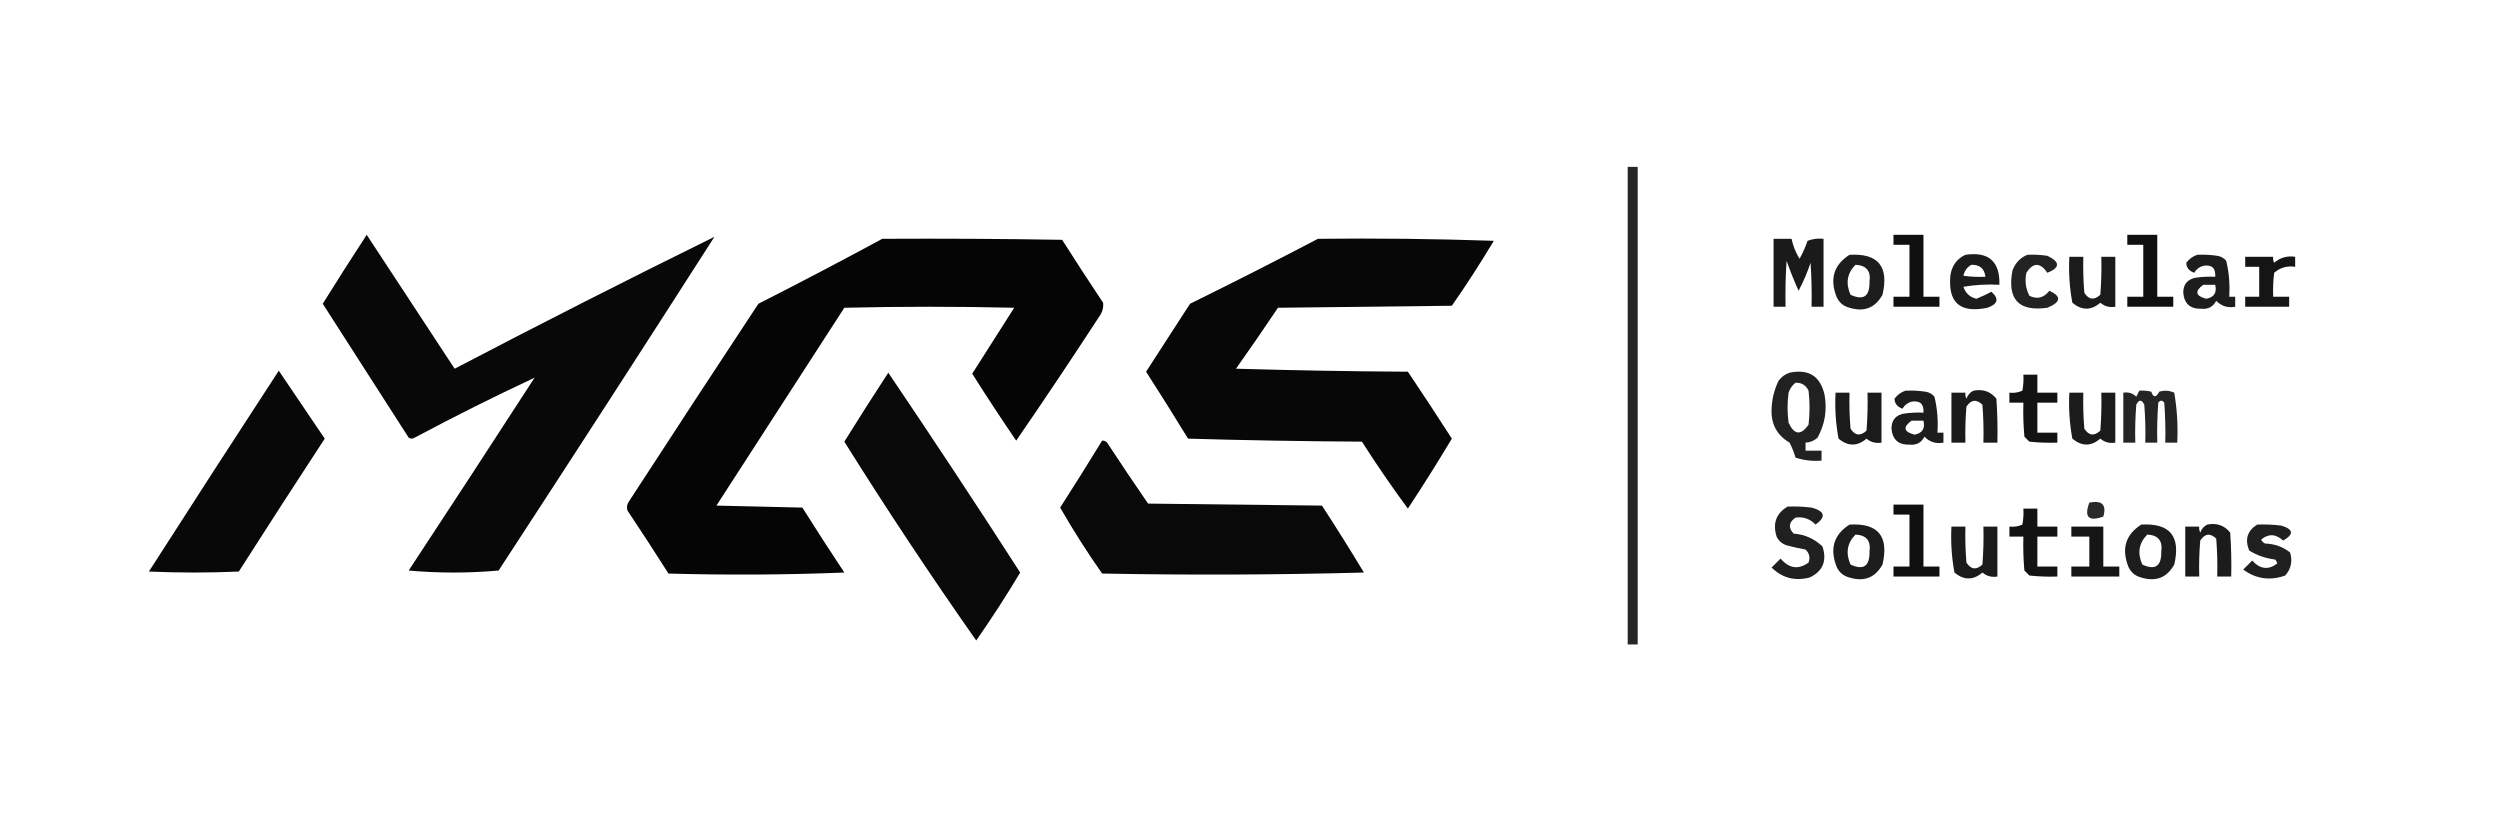
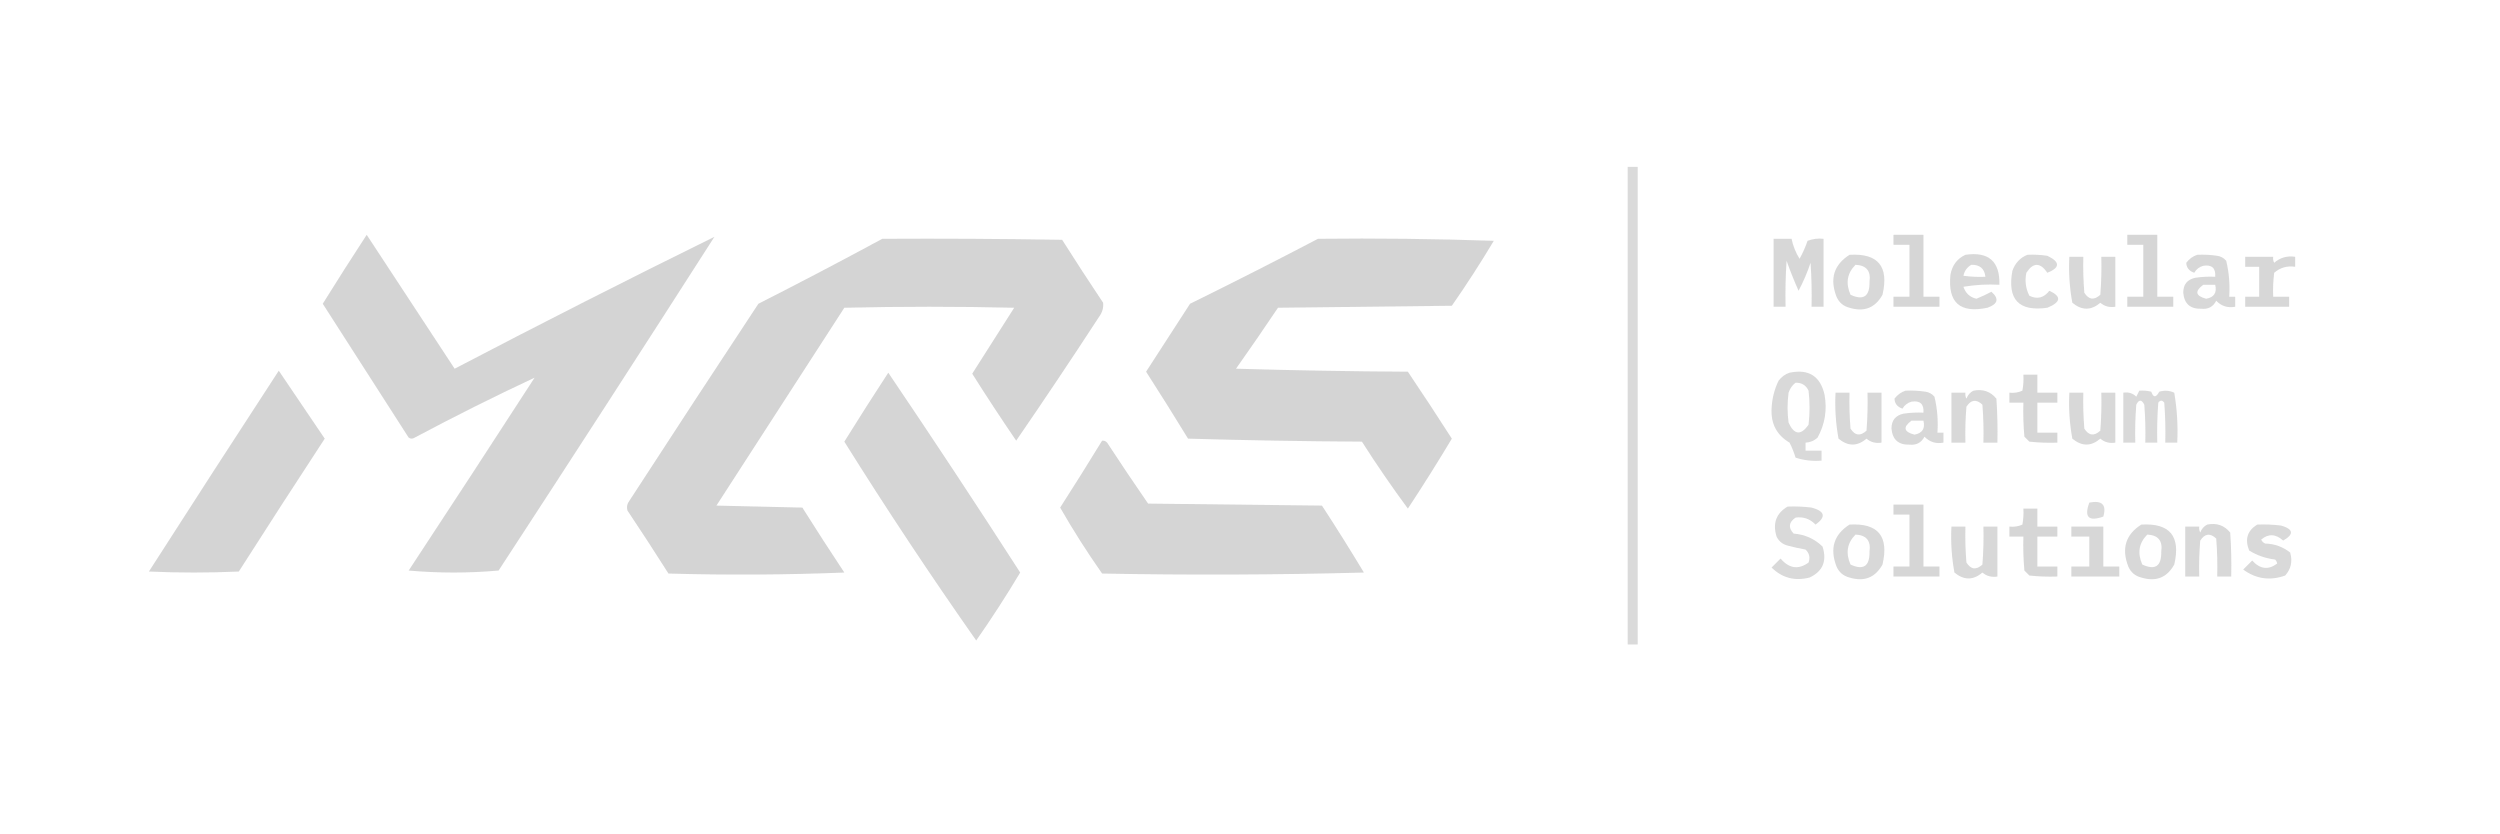
<svg xmlns="http://www.w3.org/2000/svg" version="1.1" width="1251px" height="417px" style="shape-rendering:geometricPrecision; text-rendering:geometricPrecision; image-rendering:optimizeQuality; fill-rule:evenodd; clip-rule:evenodd">
  <g>
-     <path style="opacity:0.848" fill="#000000" d="M 814.5,83.5 C 816.167,83.5 817.833,83.5 819.5,83.5C 819.5,163.167 819.5,242.833 819.5,322.5C 817.833,322.5 816.167,322.5 814.5,322.5C 814.5,242.833 814.5,163.167 814.5,83.5 Z" />
+     <path style="opacity:0.848" fill="#D3D3D3" d="M 814.5,83.5 C 816.167,83.5 817.833,83.5 819.5,83.5C 819.5,163.167 819.5,242.833 819.5,322.5C 817.833,322.5 816.167,322.5 814.5,322.5C 814.5,242.833 814.5,163.167 814.5,83.5 Z" />
  </g>
  <g>
-     <path style="opacity:0.967" fill="#000000" d="M 183.5,117.5 C 198.107,139.793 212.774,162.126 227.5,184.5C 270.91,161.798 314.244,139.798 357.5,118.5C 321.749,174.337 285.749,230.004 249.5,285.5C 234.5,286.833 219.5,286.833 204.5,285.5C 225.624,253.419 246.624,221.252 267.5,189C 247.367,198.4 227.367,208.4 207.5,219C 206.5,219.667 205.5,219.667 204.5,219C 190.151,196.656 175.818,174.323 161.5,152C 168.713,140.404 176.046,128.904 183.5,117.5 Z" />
+     <path style="opacity:0.967" fill="#D3D3D3" d="M 183.5,117.5 C 198.107,139.793 212.774,162.126 227.5,184.5C 270.91,161.798 314.244,139.798 357.5,118.5C 321.749,174.337 285.749,230.004 249.5,285.5C 234.5,286.833 219.5,286.833 204.5,285.5C 225.624,253.419 246.624,221.252 267.5,189C 247.367,198.4 227.367,208.4 207.5,219C 206.5,219.667 205.5,219.667 204.5,219C 190.151,196.656 175.818,174.323 161.5,152C 168.713,140.404 176.046,128.904 183.5,117.5 Z" />
  </g>
  <g>
-     <path style="opacity:0.935" fill="#000000" d="M 947.5,117.5 C 952.5,117.5 957.5,117.5 962.5,117.5C 962.5,127.833 962.5,138.167 962.5,148.5C 965.167,148.5 967.833,148.5 970.5,148.5C 970.5,150.167 970.5,151.833 970.5,153.5C 962.833,153.5 955.167,153.5 947.5,153.5C 947.5,151.833 947.5,150.167 947.5,148.5C 950.167,148.5 952.833,148.5 955.5,148.5C 955.5,139.833 955.5,131.167 955.5,122.5C 952.833,122.5 950.167,122.5 947.5,122.5C 947.5,120.833 947.5,119.167 947.5,117.5 Z" />
+     <path style="opacity:0.935" fill="#D3D3D3" d="M 947.5,117.5 C 952.5,117.5 957.5,117.5 962.5,117.5C 962.5,127.833 962.5,138.167 962.5,148.5C 965.167,148.5 967.833,148.5 970.5,148.5C 970.5,150.167 970.5,151.833 970.5,153.5C 962.833,153.5 955.167,153.5 947.5,153.5C 947.5,151.833 947.5,150.167 947.5,148.5C 950.167,148.5 952.833,148.5 955.5,148.5C 955.5,139.833 955.5,131.167 955.5,122.5C 952.833,122.5 950.167,122.5 947.5,122.5C 947.5,120.833 947.5,119.167 947.5,117.5 Z" />
  </g>
  <g>
-     <path style="opacity:0.935" fill="#000000" d="M 1064.5,117.5 C 1069.5,117.5 1074.5,117.5 1079.5,117.5C 1079.5,127.833 1079.5,138.167 1079.5,148.5C 1082.17,148.5 1084.83,148.5 1087.5,148.5C 1087.5,150.167 1087.5,151.833 1087.5,153.5C 1079.83,153.5 1072.17,153.5 1064.5,153.5C 1064.5,151.833 1064.5,150.167 1064.5,148.5C 1067.17,148.5 1069.83,148.5 1072.5,148.5C 1072.5,139.833 1072.5,131.167 1072.5,122.5C 1069.83,122.5 1067.17,122.5 1064.5,122.5C 1064.5,120.833 1064.5,119.167 1064.5,117.5 Z" />
+     <path style="opacity:0.935" fill="#D3D3D3" d="M 1064.5,117.5 C 1069.5,117.5 1074.5,117.5 1079.5,117.5C 1079.5,127.833 1079.5,138.167 1079.5,148.5C 1082.17,148.5 1084.83,148.5 1087.5,148.5C 1087.5,150.167 1087.5,151.833 1087.5,153.5C 1079.83,153.5 1072.17,153.5 1064.5,153.5C 1064.5,151.833 1064.5,150.167 1064.5,148.5C 1067.17,148.5 1069.83,148.5 1072.5,148.5C 1072.5,139.833 1072.5,131.167 1072.5,122.5C 1069.83,122.5 1067.17,122.5 1064.5,122.5C 1064.5,120.833 1064.5,119.167 1064.5,117.5 Z" />
  </g>
  <g>
-     <path style="opacity:0.978" fill="#000000" d="M 441.5,119.5 C 471.502,119.333 501.502,119.5 531.5,120C 538.209,130.585 545.042,141.085 552,151.5C 552.257,154.017 551.59,156.35 550,158.5C 536.402,179.376 522.568,200.042 508.5,220.5C 500.955,209.458 493.622,198.292 486.5,187C 493.485,176.01 500.485,165.01 507.5,154C 479.167,153.333 450.833,153.333 422.5,154C 401.167,187 379.833,220 358.5,253C 372.833,253.333 387.167,253.667 401.5,254C 408.375,264.918 415.375,275.752 422.5,286.5C 393.172,287.667 363.839,287.833 334.5,287C 327.791,276.415 320.958,265.915 314,255.5C 313.48,253.711 313.813,252.044 315,250.5C 336.376,217.581 357.876,184.748 379.5,152C 400.386,141.392 421.052,130.559 441.5,119.5 Z" />
+     <path style="opacity:0.978" fill="#D3D3D3" d="M 441.5,119.5 C 471.502,119.333 501.502,119.5 531.5,120C 538.209,130.585 545.042,141.085 552,151.5C 552.257,154.017 551.59,156.35 550,158.5C 536.402,179.376 522.568,200.042 508.5,220.5C 500.955,209.458 493.622,198.292 486.5,187C 493.485,176.01 500.485,165.01 507.5,154C 479.167,153.333 450.833,153.333 422.5,154C 401.167,187 379.833,220 358.5,253C 372.833,253.333 387.167,253.667 401.5,254C 408.375,264.918 415.375,275.752 422.5,286.5C 393.172,287.667 363.839,287.833 334.5,287C 327.791,276.415 320.958,265.915 314,255.5C 313.48,253.711 313.813,252.044 315,250.5C 336.376,217.581 357.876,184.748 379.5,152C 400.386,141.392 421.052,130.559 441.5,119.5 Z" />
  </g>
  <g>
-     <path style="opacity:0.972" fill="#000000" d="M 659.5,119.5 C 688.841,119.167 718.174,119.5 747.5,120.5C 740.874,131.589 733.874,142.422 726.5,153C 697.5,153.333 668.5,153.667 639.5,154C 632.623,164.254 625.623,174.42 618.5,184.5C 647.161,185.333 675.828,185.833 704.5,186C 711.958,197.081 719.291,208.248 726.5,219.5C 719.417,231.335 712.083,243.002 704.5,254.5C 696.476,243.631 688.809,232.465 681.5,221C 652.494,220.833 623.494,220.333 594.5,219.5C 587.625,208.249 580.625,197.082 573.5,186C 580.833,174.667 588.167,163.333 595.5,152C 617.05,141.392 638.383,130.559 659.5,119.5 Z" />
+     <path style="opacity:0.972" fill="#D3D3D3" d="M 659.5,119.5 C 688.841,119.167 718.174,119.5 747.5,120.5C 740.874,131.589 733.874,142.422 726.5,153C 697.5,153.333 668.5,153.667 639.5,154C 632.623,164.254 625.623,174.42 618.5,184.5C 647.161,185.333 675.828,185.833 704.5,186C 711.958,197.081 719.291,208.248 726.5,219.5C 719.417,231.335 712.083,243.002 704.5,254.5C 696.476,243.631 688.809,232.465 681.5,221C 652.494,220.833 623.494,220.333 594.5,219.5C 587.625,208.249 580.625,197.082 573.5,186C 580.833,174.667 588.167,163.333 595.5,152C 617.05,141.392 638.383,130.559 659.5,119.5 Z" />
  </g>
  <g>
-     <path style="opacity:0.897" fill="#000000" d="M 887.5,119.5 C 890.5,119.5 893.5,119.5 896.5,119.5C 897.246,123.07 898.579,126.404 900.5,129.5C 902.103,126.627 903.436,123.627 904.5,120.5C 907.086,119.52 909.753,119.187 912.5,119.5C 912.5,130.833 912.5,142.167 912.5,153.5C 910.5,153.5 908.5,153.5 906.5,153.5C 906.666,146.159 906.5,138.826 906,131.5C 904.381,136.365 902.381,141.032 900,145.5C 897.804,140.58 895.804,135.58 894,130.5C 893.5,138.159 893.334,145.826 893.5,153.5C 891.5,153.5 889.5,153.5 887.5,153.5C 887.5,142.167 887.5,130.833 887.5,119.5 Z" />
+     <path style="opacity:0.897" fill="#D3D3D3" d="M 887.5,119.5 C 890.5,119.5 893.5,119.5 896.5,119.5C 897.246,123.07 898.579,126.404 900.5,129.5C 902.103,126.627 903.436,123.627 904.5,120.5C 907.086,119.52 909.753,119.187 912.5,119.5C 912.5,130.833 912.5,142.167 912.5,153.5C 910.5,153.5 908.5,153.5 906.5,153.5C 906.666,146.159 906.5,138.826 906,131.5C 904.381,136.365 902.381,141.032 900,145.5C 897.804,140.58 895.804,135.58 894,130.5C 893.5,138.159 893.334,145.826 893.5,153.5C 891.5,153.5 889.5,153.5 887.5,153.5C 887.5,142.167 887.5,130.833 887.5,119.5 Z" />
  </g>
  <g>
-     <path style="opacity:0.886" fill="#000000" d="M 925.5,127.5 C 939.815,126.66 945.315,133.327 942,147.5C 938.345,154.07 932.845,156.237 925.5,154C 922.417,153.214 920.251,151.381 919,148.5C 915.504,139.497 917.671,132.497 925.5,127.5 Z M 928.5,132.5 C 933.934,132.768 936.267,135.601 935.5,141C 935.649,148.331 932.483,150.497 926,147.5C 923.463,141.727 924.296,136.727 928.5,132.5 Z" />
+     <path style="opacity:0.886" fill="#D3D3D3" d="M 925.5,127.5 C 939.815,126.66 945.315,133.327 942,147.5C 938.345,154.07 932.845,156.237 925.5,154C 922.417,153.214 920.251,151.381 919,148.5C 915.504,139.497 917.671,132.497 925.5,127.5 Z M 928.5,132.5 C 933.934,132.768 936.267,135.601 935.5,141C 935.649,148.331 932.483,150.497 926,147.5C 923.463,141.727 924.296,136.727 928.5,132.5 Z" />
  </g>
  <g>
-     <path style="opacity:0.889" fill="#000000" d="M 983.5,127.5 C 995.129,125.797 1000.8,130.797 1000.5,142.5C 994.463,142.171 988.463,142.504 982.5,143.5C 983.549,146.716 985.716,148.716 989,149.5C 991.735,148.377 994.235,147.21 996.5,146C 1000.47,149.47 999.802,152.137 994.5,154C 980.756,156.889 974.59,151.389 976,137.5C 976.846,132.76 979.346,129.426 983.5,127.5 Z M 986.5,132.5 C 990.72,132.427 993.054,134.427 993.5,138.5C 989.818,138.665 986.152,138.499 982.5,138C 983.036,135.492 984.369,133.659 986.5,132.5 Z" />
+     <path style="opacity:0.889" fill="#D3D3D3" d="M 983.5,127.5 C 995.129,125.797 1000.8,130.797 1000.5,142.5C 994.463,142.171 988.463,142.504 982.5,143.5C 983.549,146.716 985.716,148.716 989,149.5C 991.735,148.377 994.235,147.21 996.5,146C 1000.47,149.47 999.802,152.137 994.5,154C 980.756,156.889 974.59,151.389 976,137.5C 976.846,132.76 979.346,129.426 983.5,127.5 Z M 986.5,132.5 C 990.72,132.427 993.054,134.427 993.5,138.5C 989.818,138.665 986.152,138.499 982.5,138C 983.036,135.492 984.369,133.659 986.5,132.5 Z" />
  </g>
  <g>
-     <path style="opacity:0.86" fill="#000000" d="M 1014.5,127.5 C 1017.85,127.335 1021.18,127.502 1024.5,128C 1030.94,131.082 1030.94,133.916 1024.5,136.5C 1020.9,131.229 1017.4,131.229 1014,136.5C 1013.15,140.536 1013.65,144.369 1015.5,148C 1019.39,149.911 1022.72,149.077 1025.5,145.5C 1031.68,148.346 1031.34,151.18 1024.5,154C 1010.2,156.03 1004.37,149.863 1007,135.5C 1008.38,131.625 1010.88,128.958 1014.5,127.5 Z" />
+     <path style="opacity:0.86" fill="#D3D3D3" d="M 1014.5,127.5 C 1017.85,127.335 1021.18,127.502 1024.5,128C 1030.94,131.082 1030.94,133.916 1024.5,136.5C 1020.9,131.229 1017.4,131.229 1014,136.5C 1013.15,140.536 1013.65,144.369 1015.5,148C 1019.39,149.911 1022.72,149.077 1025.5,145.5C 1031.68,148.346 1031.34,151.18 1024.5,154C 1010.2,156.03 1004.37,149.863 1007,135.5C 1008.38,131.625 1010.88,128.958 1014.5,127.5 Z" />
  </g>
  <g>
-     <path style="opacity:0.883" fill="#000000" d="M 1099.5,127.5 C 1102.85,127.335 1106.18,127.502 1109.5,128C 1111.33,128.273 1112.83,129.107 1114,130.5C 1115.41,136.379 1115.91,142.379 1115.5,148.5C 1116.5,148.5 1117.5,148.5 1118.5,148.5C 1118.5,150.167 1118.5,151.833 1118.5,153.5C 1114.71,154.186 1111.55,153.186 1109,150.5C 1107.47,153.516 1104.97,154.849 1101.5,154.5C 1095.99,154.658 1092.99,151.991 1092.5,146.5C 1092.48,142.37 1094.48,139.87 1098.5,139C 1101.82,138.502 1105.15,138.335 1108.5,138.5C 1108.8,134.149 1106.8,132.316 1102.5,133C 1100.51,133.574 1099.01,134.741 1098,136.5C 1095.42,135.61 1094.09,133.943 1094,131.5C 1095.5,129.531 1097.33,128.198 1099.5,127.5 Z M 1102.5,142.5 C 1104.5,142.5 1106.5,142.5 1108.5,142.5C 1109.42,146.459 1107.92,148.792 1104,149.5C 1098.62,148.093 1098.12,145.759 1102.5,142.5 Z" />
+     <path style="opacity:0.883" fill="#D3D3D3" d="M 1099.5,127.5 C 1102.85,127.335 1106.18,127.502 1109.5,128C 1111.33,128.273 1112.83,129.107 1114,130.5C 1115.41,136.379 1115.91,142.379 1115.5,148.5C 1116.5,148.5 1117.5,148.5 1118.5,148.5C 1118.5,150.167 1118.5,151.833 1118.5,153.5C 1114.71,154.186 1111.55,153.186 1109,150.5C 1107.47,153.516 1104.97,154.849 1101.5,154.5C 1095.99,154.658 1092.99,151.991 1092.5,146.5C 1092.48,142.37 1094.48,139.87 1098.5,139C 1101.82,138.502 1105.15,138.335 1108.5,138.5C 1108.8,134.149 1106.8,132.316 1102.5,133C 1100.51,133.574 1099.01,134.741 1098,136.5C 1095.42,135.61 1094.09,133.943 1094,131.5C 1095.5,129.531 1097.33,128.198 1099.5,127.5 Z M 1102.5,142.5 C 1104.5,142.5 1106.5,142.5 1108.5,142.5C 1109.42,146.459 1107.92,148.792 1104,149.5C 1098.62,148.093 1098.12,145.759 1102.5,142.5 Z" />
  </g>
  <g>
-     <path style="opacity:0.894" fill="#000000" d="M 1035.5,128.5 C 1037.83,128.5 1040.17,128.5 1042.5,128.5C 1042.33,134.509 1042.5,140.509 1043,146.5C 1045.24,150.02 1047.9,150.353 1051,147.5C 1051.5,141.175 1051.67,134.842 1051.5,128.5C 1053.83,128.5 1056.17,128.5 1058.5,128.5C 1058.5,136.833 1058.5,145.167 1058.5,153.5C 1055.61,153.958 1053.11,153.291 1051,151.5C 1046.4,155.432 1041.74,155.432 1037,151.5C 1035.6,143.92 1035.1,136.253 1035.5,128.5 Z" />
+     <path style="opacity:0.894" fill="#D3D3D3" d="M 1035.5,128.5 C 1037.83,128.5 1040.17,128.5 1042.5,128.5C 1042.33,134.509 1042.5,140.509 1043,146.5C 1045.24,150.02 1047.9,150.353 1051,147.5C 1051.5,141.175 1051.67,134.842 1051.5,128.5C 1053.83,128.5 1056.17,128.5 1058.5,128.5C 1058.5,136.833 1058.5,145.167 1058.5,153.5C 1055.61,153.958 1053.11,153.291 1051,151.5C 1046.4,155.432 1041.74,155.432 1037,151.5C 1035.6,143.92 1035.1,136.253 1035.5,128.5 Z" />
  </g>
  <g>
-     <path style="opacity:0.915" fill="#000000" d="M 1123.5,128.5 C 1128.17,128.5 1132.83,128.5 1137.5,128.5C 1137.35,129.552 1137.52,130.552 1138,131.5C 1140.98,128.9 1144.48,127.9 1148.5,128.5C 1148.5,130.167 1148.5,131.833 1148.5,133.5C 1144.48,132.9 1140.98,133.9 1138,136.5C 1137.5,140.486 1137.33,144.486 1137.5,148.5C 1140.17,148.5 1142.83,148.5 1145.5,148.5C 1145.5,150.167 1145.5,151.833 1145.5,153.5C 1138.17,153.5 1130.83,153.5 1123.5,153.5C 1123.5,151.833 1123.5,150.167 1123.5,148.5C 1125.83,148.5 1128.17,148.5 1130.5,148.5C 1130.5,143.5 1130.5,138.5 1130.5,133.5C 1128.17,133.5 1125.83,133.5 1123.5,133.5C 1123.5,131.833 1123.5,130.167 1123.5,128.5 Z" />
+     <path style="opacity:0.915" fill="#D3D3D3" d="M 1123.5,128.5 C 1128.17,128.5 1132.83,128.5 1137.5,128.5C 1137.35,129.552 1137.52,130.552 1138,131.5C 1140.98,128.9 1144.48,127.9 1148.5,128.5C 1148.5,130.167 1148.5,131.833 1148.5,133.5C 1144.48,132.9 1140.98,133.9 1138,136.5C 1137.5,140.486 1137.33,144.486 1137.5,148.5C 1140.17,148.5 1142.83,148.5 1145.5,148.5C 1145.5,150.167 1145.5,151.833 1145.5,153.5C 1138.17,153.5 1130.83,153.5 1123.5,153.5C 1123.5,151.833 1123.5,150.167 1123.5,148.5C 1125.83,148.5 1128.17,148.5 1130.5,148.5C 1130.5,143.5 1130.5,138.5 1130.5,133.5C 1128.17,133.5 1125.83,133.5 1123.5,133.5C 1123.5,131.833 1123.5,130.167 1123.5,128.5 Z" />
  </g>
  <g>
-     <path style="opacity:0.966" fill="#000000" d="M 139.5,185.5 C 147.144,196.768 154.81,208.101 162.5,219.5C 148.042,241.582 133.709,263.748 119.5,286C 104.5,286.667 89.5,286.667 74.5,286C 96.053,252.387 117.719,218.887 139.5,185.5 Z" />
+     <path style="opacity:0.966" fill="#D3D3D3" d="M 139.5,185.5 C 147.144,196.768 154.81,208.101 162.5,219.5C 148.042,241.582 133.709,263.748 119.5,286C 104.5,286.667 89.5,286.667 74.5,286C 96.053,252.387 117.719,218.887 139.5,185.5 Z" />
  </g>
  <g>
-     <path style="opacity:0.964" fill="#000000" d="M 444.5,186.5 C 466.833,219.522 488.833,252.855 510.5,286.5C 503.561,298.103 496.227,309.436 488.5,320.5C 465.638,287.954 443.638,254.788 422.5,221C 429.713,209.404 437.046,197.904 444.5,186.5 Z" />
+     <path style="opacity:0.964" fill="#D3D3D3" d="M 444.5,186.5 C 466.833,219.522 488.833,252.855 510.5,286.5C 503.561,298.103 496.227,309.436 488.5,320.5C 465.638,287.954 443.638,254.788 422.5,221C 429.713,209.404 437.046,197.904 444.5,186.5 Z" />
  </g>
  <g>
-     <path style="opacity:0.868" fill="#000000" d="M 895.5,186.5 C 905.031,184.507 910.865,188.173 913,197.5C 914.366,205.133 913.199,212.3 909.5,219C 907.783,220.559 905.783,221.392 903.5,221.5C 903.5,222.833 903.5,224.167 903.5,225.5C 906.167,225.5 908.833,225.5 911.5,225.5C 911.5,227.167 911.5,228.833 911.5,230.5C 907.033,230.867 902.7,230.367 898.5,229C 897.729,226.423 896.729,223.923 895.5,221.5C 889.121,217.748 886.121,212.081 886.5,204.5C 886.709,199.568 887.876,194.901 890,190.5C 891.5,188.531 893.333,187.198 895.5,186.5 Z M 898.5,191.5 C 901.561,191.444 903.728,192.778 905,195.5C 905.667,201.167 905.667,206.833 905,212.5C 901.181,218.014 897.847,217.681 895,211.5C 894.333,206.5 894.333,201.5 895,196.5C 895.697,194.416 896.864,192.749 898.5,191.5 Z" />
+     <path style="opacity:0.868" fill="#D3D3D3" d="M 895.5,186.5 C 905.031,184.507 910.865,188.173 913,197.5C 914.366,205.133 913.199,212.3 909.5,219C 907.783,220.559 905.783,221.392 903.5,221.5C 903.5,222.833 903.5,224.167 903.5,225.5C 906.167,225.5 908.833,225.5 911.5,225.5C 911.5,227.167 911.5,228.833 911.5,230.5C 907.033,230.867 902.7,230.367 898.5,229C 897.729,226.423 896.729,223.923 895.5,221.5C 889.121,217.748 886.121,212.081 886.5,204.5C 886.709,199.568 887.876,194.901 890,190.5C 891.5,188.531 893.333,187.198 895.5,186.5 Z M 898.5,191.5 C 901.561,191.444 903.728,192.778 905,195.5C 905.667,201.167 905.667,206.833 905,212.5C 901.181,218.014 897.847,217.681 895,211.5C 894.333,206.5 894.333,201.5 895,196.5C 895.697,194.416 896.864,192.749 898.5,191.5 Z" />
  </g>
  <g>
-     <path style="opacity:0.924" fill="#000000" d="M 1012.5,187.5 C 1014.83,187.5 1017.17,187.5 1019.5,187.5C 1019.5,190.5 1019.5,193.5 1019.5,196.5C 1022.83,196.5 1026.17,196.5 1029.5,196.5C 1029.5,198.167 1029.5,199.833 1029.5,201.5C 1026.17,201.5 1022.83,201.5 1019.5,201.5C 1019.5,206.5 1019.5,211.5 1019.5,216.5C 1022.83,216.5 1026.17,216.5 1029.5,216.5C 1029.5,218.167 1029.5,219.833 1029.5,221.5C 1024.82,221.666 1020.15,221.499 1015.5,221C 1014.67,220.167 1013.83,219.333 1013,218.5C 1012.5,212.843 1012.33,207.176 1012.5,201.5C 1010.17,201.5 1007.83,201.5 1005.5,201.5C 1005.5,199.833 1005.5,198.167 1005.5,196.5C 1007.79,196.756 1009.96,196.423 1012,195.5C 1012.5,192.854 1012.66,190.187 1012.5,187.5 Z" />
+     <path style="opacity:0.924" fill="#D3D3D3" d="M 1012.5,187.5 C 1014.83,187.5 1017.17,187.5 1019.5,187.5C 1019.5,190.5 1019.5,193.5 1019.5,196.5C 1022.83,196.5 1026.17,196.5 1029.5,196.5C 1029.5,198.167 1029.5,199.833 1029.5,201.5C 1026.17,201.5 1022.83,201.5 1019.5,201.5C 1019.5,206.5 1019.5,211.5 1019.5,216.5C 1022.83,216.5 1026.17,216.5 1029.5,216.5C 1029.5,218.167 1029.5,219.833 1029.5,221.5C 1024.82,221.666 1020.15,221.499 1015.5,221C 1014.67,220.167 1013.83,219.333 1013,218.5C 1012.5,212.843 1012.33,207.176 1012.5,201.5C 1010.17,201.5 1007.83,201.5 1005.5,201.5C 1005.5,199.833 1005.5,198.167 1005.5,196.5C 1007.79,196.756 1009.96,196.423 1012,195.5C 1012.5,192.854 1012.66,190.187 1012.5,187.5 Z" />
  </g>
  <g>
-     <path style="opacity:0.883" fill="#000000" d="M 953.5,195.5 C 956.85,195.335 960.183,195.502 963.5,196C 965.329,196.273 966.829,197.107 968,198.5C 969.41,204.379 969.91,210.379 969.5,216.5C 970.5,216.5 971.5,216.5 972.5,216.5C 972.5,218.167 972.5,219.833 972.5,221.5C 968.713,222.186 965.546,221.186 963,218.5C 961.471,221.516 958.971,222.849 955.5,222.5C 949.991,222.658 946.991,219.991 946.5,214.5C 946.484,210.37 948.484,207.87 952.5,207C 955.817,206.502 959.15,206.335 962.5,206.5C 962.795,202.149 960.795,200.316 956.5,201C 954.508,201.574 953.008,202.741 952,204.5C 949.419,203.61 948.086,201.943 948,199.5C 949.5,197.531 951.333,196.198 953.5,195.5 Z M 956.5,210.5 C 958.5,210.5 960.5,210.5 962.5,210.5C 963.422,214.459 961.922,216.792 958,217.5C 952.619,216.093 952.119,213.759 956.5,210.5 Z" />
+     <path style="opacity:0.883" fill="#D3D3D3" d="M 953.5,195.5 C 956.85,195.335 960.183,195.502 963.5,196C 965.329,196.273 966.829,197.107 968,198.5C 969.41,204.379 969.91,210.379 969.5,216.5C 970.5,216.5 971.5,216.5 972.5,216.5C 972.5,218.167 972.5,219.833 972.5,221.5C 968.713,222.186 965.546,221.186 963,218.5C 961.471,221.516 958.971,222.849 955.5,222.5C 949.991,222.658 946.991,219.991 946.5,214.5C 946.484,210.37 948.484,207.87 952.5,207C 955.817,206.502 959.15,206.335 962.5,206.5C 962.795,202.149 960.795,200.316 956.5,201C 954.508,201.574 953.008,202.741 952,204.5C 949.419,203.61 948.086,201.943 948,199.5C 949.5,197.531 951.333,196.198 953.5,195.5 Z M 956.5,210.5 C 958.5,210.5 960.5,210.5 962.5,210.5C 963.422,214.459 961.922,216.792 958,217.5C 952.619,216.093 952.119,213.759 956.5,210.5 Z" />
  </g>
  <g>
-     <path style="opacity:0.893" fill="#000000" d="M 987.5,195.5 C 992.223,194.553 996.056,195.886 999,199.5C 999.5,206.826 999.666,214.159 999.5,221.5C 997.167,221.5 994.833,221.5 992.5,221.5C 992.666,215.158 992.5,208.825 992,202.5C 988.949,199.626 986.282,199.959 984,203.5C 983.501,209.491 983.334,215.491 983.5,221.5C 981.167,221.5 978.833,221.5 976.5,221.5C 976.5,213.167 976.5,204.833 976.5,196.5C 978.833,196.5 981.167,196.5 983.5,196.5C 983.351,197.552 983.517,198.552 984,199.5C 984.69,197.65 985.856,196.316 987.5,195.5 Z" />
+     <path style="opacity:0.893" fill="#D3D3D3" d="M 987.5,195.5 C 992.223,194.553 996.056,195.886 999,199.5C 999.5,206.826 999.666,214.159 999.5,221.5C 997.167,221.5 994.833,221.5 992.5,221.5C 992.666,215.158 992.5,208.825 992,202.5C 988.949,199.626 986.282,199.959 984,203.5C 983.501,209.491 983.334,215.491 983.5,221.5C 981.167,221.5 978.833,221.5 976.5,221.5C 976.5,213.167 976.5,204.833 976.5,196.5C 978.833,196.5 981.167,196.5 983.5,196.5C 983.351,197.552 983.517,198.552 984,199.5C 984.69,197.65 985.856,196.316 987.5,195.5 Z" />
  </g>
  <g>
-     <path style="opacity:0.855" fill="#000000" d="M 1070.5,195.5 C 1072.53,195.338 1074.53,195.505 1076.5,196C 1077.53,199.057 1078.86,199.057 1080.5,196C 1083.1,195.231 1085.6,195.398 1088,196.5C 1089.41,204.749 1089.91,213.083 1089.5,221.5C 1087.5,221.5 1085.5,221.5 1083.5,221.5C 1083.67,214.825 1083.5,208.158 1083,201.5C 1082,200.167 1081,200.167 1080,201.5C 1079.5,208.158 1079.33,214.825 1079.5,221.5C 1077.5,221.5 1075.5,221.5 1073.5,221.5C 1073.67,215.158 1073.5,208.825 1073,202.5C 1071.67,199.833 1070.33,199.833 1069,202.5C 1068.5,208.825 1068.33,215.158 1068.5,221.5C 1066.5,221.5 1064.5,221.5 1062.5,221.5C 1062.5,213.167 1062.5,204.833 1062.5,196.5C 1065.08,196.083 1067.25,196.75 1069,198.5C 1069.51,197.473 1070.01,196.473 1070.5,195.5 Z" />
+     <path style="opacity:0.855" fill="#D3D3D3" d="M 1070.5,195.5 C 1072.53,195.338 1074.53,195.505 1076.5,196C 1077.53,199.057 1078.86,199.057 1080.5,196C 1083.1,195.231 1085.6,195.398 1088,196.5C 1089.41,204.749 1089.91,213.083 1089.5,221.5C 1087.5,221.5 1085.5,221.5 1083.5,221.5C 1083.67,214.825 1083.5,208.158 1083,201.5C 1082,200.167 1081,200.167 1080,201.5C 1079.5,208.158 1079.33,214.825 1079.5,221.5C 1077.5,221.5 1075.5,221.5 1073.5,221.5C 1073.67,215.158 1073.5,208.825 1073,202.5C 1071.67,199.833 1070.33,199.833 1069,202.5C 1068.5,208.825 1068.33,215.158 1068.5,221.5C 1066.5,221.5 1064.5,221.5 1062.5,221.5C 1062.5,213.167 1062.5,204.833 1062.5,196.5C 1065.08,196.083 1067.25,196.75 1069,198.5C 1069.51,197.473 1070.01,196.473 1070.5,195.5 Z" />
  </g>
  <g>
-     <path style="opacity:0.894" fill="#000000" d="M 918.5,196.5 C 920.833,196.5 923.167,196.5 925.5,196.5C 925.334,202.509 925.501,208.509 926,214.5C 928.237,218.02 930.904,218.353 934,215.5C 934.5,209.175 934.666,202.842 934.5,196.5C 936.833,196.5 939.167,196.5 941.5,196.5C 941.5,204.833 941.5,213.167 941.5,221.5C 938.606,221.958 936.106,221.291 934,219.5C 929.404,223.432 924.737,223.432 920,219.5C 918.604,211.92 918.104,204.253 918.5,196.5 Z" />
+     <path style="opacity:0.894" fill="#D3D3D3" d="M 918.5,196.5 C 920.833,196.5 923.167,196.5 925.5,196.5C 925.334,202.509 925.501,208.509 926,214.5C 928.237,218.02 930.904,218.353 934,215.5C 934.5,209.175 934.666,202.842 934.5,196.5C 936.833,196.5 939.167,196.5 941.5,196.5C 941.5,204.833 941.5,213.167 941.5,221.5C 938.606,221.958 936.106,221.291 934,219.5C 929.404,223.432 924.737,223.432 920,219.5C 918.604,211.92 918.104,204.253 918.5,196.5 Z" />
  </g>
  <g>
-     <path style="opacity:0.894" fill="#000000" d="M 1035.5,196.5 C 1037.83,196.5 1040.17,196.5 1042.5,196.5C 1042.33,202.509 1042.5,208.509 1043,214.5C 1045.24,218.02 1047.9,218.353 1051,215.5C 1051.5,209.175 1051.67,202.842 1051.5,196.5C 1053.83,196.5 1056.17,196.5 1058.5,196.5C 1058.5,204.833 1058.5,213.167 1058.5,221.5C 1055.61,221.958 1053.11,221.291 1051,219.5C 1046.4,223.432 1041.74,223.432 1037,219.5C 1035.6,211.92 1035.1,204.253 1035.5,196.5 Z" />
+     <path style="opacity:0.894" fill="#D3D3D3" d="M 1035.5,196.5 C 1037.83,196.5 1040.17,196.5 1042.5,196.5C 1042.33,202.509 1042.5,208.509 1043,214.5C 1045.24,218.02 1047.9,218.353 1051,215.5C 1051.5,209.175 1051.67,202.842 1051.5,196.5C 1053.83,196.5 1056.17,196.5 1058.5,196.5C 1058.5,204.833 1058.5,213.167 1058.5,221.5C 1055.61,221.958 1053.11,221.291 1051,219.5C 1046.4,223.432 1041.74,223.432 1037,219.5C 1035.6,211.92 1035.1,204.253 1035.5,196.5 Z" />
  </g>
  <g>
-     <path style="opacity:0.963" fill="#000000" d="M 551.5,220.5 C 552.496,220.414 553.329,220.748 554,221.5C 560.709,231.753 567.543,241.92 574.5,252C 603.5,252.333 632.5,252.667 661.5,253C 668.698,264.034 675.698,275.2 682.5,286.5C 638.837,287.667 595.17,287.833 551.5,287C 543.994,276.322 536.994,265.322 530.5,254C 537.63,242.906 544.63,231.739 551.5,220.5 Z" />
+     <path style="opacity:0.963" fill="#D3D3D3" d="M 551.5,220.5 C 552.496,220.414 553.329,220.748 554,221.5C 560.709,231.753 567.543,241.92 574.5,252C 603.5,252.333 632.5,252.667 661.5,253C 668.698,264.034 675.698,275.2 682.5,286.5C 638.837,287.667 595.17,287.833 551.5,287C 543.994,276.322 536.994,265.322 530.5,254C 537.63,242.906 544.63,231.739 551.5,220.5 Z" />
  </g>
  <g>
-     <path style="opacity:0.836" fill="#000000" d="M 1045.5,251.5 C 1051.9,250.252 1054.23,252.585 1052.5,258.5C 1045.13,261.125 1042.79,258.792 1045.5,251.5 Z" />
+     <path style="opacity:0.836" fill="#D3D3D3" d="M 1045.5,251.5 C 1051.9,250.252 1054.23,252.585 1052.5,258.5C 1045.13,261.125 1042.79,258.792 1045.5,251.5 Z" />
  </g>
  <g>
-     <path style="opacity:0.935" fill="#000000" d="M 947.5,252.5 C 952.5,252.5 957.5,252.5 962.5,252.5C 962.5,262.833 962.5,273.167 962.5,283.5C 965.167,283.5 967.833,283.5 970.5,283.5C 970.5,285.167 970.5,286.833 970.5,288.5C 962.833,288.5 955.167,288.5 947.5,288.5C 947.5,286.833 947.5,285.167 947.5,283.5C 950.167,283.5 952.833,283.5 955.5,283.5C 955.5,274.833 955.5,266.167 955.5,257.5C 952.833,257.5 950.167,257.5 947.5,257.5C 947.5,255.833 947.5,254.167 947.5,252.5 Z" />
+     <path style="opacity:0.935" fill="#D3D3D3" d="M 947.5,252.5 C 952.5,252.5 957.5,252.5 962.5,252.5C 962.5,262.833 962.5,273.167 962.5,283.5C 965.167,283.5 967.833,283.5 970.5,283.5C 970.5,285.167 970.5,286.833 970.5,288.5C 962.833,288.5 955.167,288.5 947.5,288.5C 947.5,286.833 947.5,285.167 947.5,283.5C 950.167,283.5 952.833,283.5 955.5,283.5C 955.5,274.833 955.5,266.167 955.5,257.5C 952.833,257.5 950.167,257.5 947.5,257.5C 947.5,255.833 947.5,254.167 947.5,252.5 Z" />
  </g>
  <g>
-     <path style="opacity:0.874" fill="#000000" d="M 894.5,253.5 C 898.514,253.334 902.514,253.501 906.5,254C 913.232,255.806 913.899,258.639 908.5,262.5C 905.739,259.635 902.406,258.469 898.5,259C 895.083,261.321 894.75,263.988 897.5,267C 903.177,267.454 908.01,269.621 912,273.5C 914.299,280.736 912.132,285.903 905.5,289C 898.129,290.874 891.796,289.207 886.5,284C 888,282.5 889.5,281 891,279.5C 895.279,284.514 899.945,285.18 905,281.5C 905.896,278.975 905.396,276.808 903.5,275C 900.471,274.461 897.471,273.794 894.5,273C 891.943,272.315 890.109,270.815 889,268.5C 886.958,261.873 888.792,256.873 894.5,253.5 Z" />
+     <path style="opacity:0.874" fill="#D3D3D3" d="M 894.5,253.5 C 898.514,253.334 902.514,253.501 906.5,254C 913.232,255.806 913.899,258.639 908.5,262.5C 905.739,259.635 902.406,258.469 898.5,259C 895.083,261.321 894.75,263.988 897.5,267C 903.177,267.454 908.01,269.621 912,273.5C 914.299,280.736 912.132,285.903 905.5,289C 898.129,290.874 891.796,289.207 886.5,284C 888,282.5 889.5,281 891,279.5C 895.279,284.514 899.945,285.18 905,281.5C 905.896,278.975 905.396,276.808 903.5,275C 900.471,274.461 897.471,273.794 894.5,273C 891.943,272.315 890.109,270.815 889,268.5C 886.958,261.873 888.792,256.873 894.5,253.5 Z" />
  </g>
  <g>
-     <path style="opacity:0.924" fill="#000000" d="M 1012.5,254.5 C 1014.83,254.5 1017.17,254.5 1019.5,254.5C 1019.5,257.5 1019.5,260.5 1019.5,263.5C 1022.83,263.5 1026.17,263.5 1029.5,263.5C 1029.5,265.167 1029.5,266.833 1029.5,268.5C 1026.17,268.5 1022.83,268.5 1019.5,268.5C 1019.5,273.5 1019.5,278.5 1019.5,283.5C 1022.83,283.5 1026.17,283.5 1029.5,283.5C 1029.5,285.167 1029.5,286.833 1029.5,288.5C 1024.82,288.666 1020.15,288.499 1015.5,288C 1014.67,287.167 1013.83,286.333 1013,285.5C 1012.5,279.843 1012.33,274.176 1012.5,268.5C 1010.17,268.5 1007.83,268.5 1005.5,268.5C 1005.5,266.833 1005.5,265.167 1005.5,263.5C 1007.79,263.756 1009.96,263.423 1012,262.5C 1012.5,259.854 1012.66,257.187 1012.5,254.5 Z" />
+     <path style="opacity:0.924" fill="#D3D3D3" d="M 1012.5,254.5 C 1014.83,254.5 1017.17,254.5 1019.5,254.5C 1019.5,257.5 1019.5,260.5 1019.5,263.5C 1022.83,263.5 1026.17,263.5 1029.5,263.5C 1029.5,265.167 1029.5,266.833 1029.5,268.5C 1026.17,268.5 1022.83,268.5 1019.5,268.5C 1019.5,273.5 1019.5,278.5 1019.5,283.5C 1022.83,283.5 1026.17,283.5 1029.5,283.5C 1029.5,285.167 1029.5,286.833 1029.5,288.5C 1024.82,288.666 1020.15,288.499 1015.5,288C 1014.67,287.167 1013.83,286.333 1013,285.5C 1012.5,279.843 1012.33,274.176 1012.5,268.5C 1010.17,268.5 1007.83,268.5 1005.5,268.5C 1005.5,266.833 1005.5,265.167 1005.5,263.5C 1007.79,263.756 1009.96,263.423 1012,262.5C 1012.5,259.854 1012.66,257.187 1012.5,254.5 Z" />
  </g>
  <g>
-     <path style="opacity:0.886" fill="#000000" d="M 925.5,262.5 C 939.815,261.66 945.315,268.327 942,282.5C 938.345,289.07 932.845,291.237 925.5,289C 922.417,288.214 920.251,286.381 919,283.5C 915.504,274.497 917.671,267.497 925.5,262.5 Z M 928.5,267.5 C 933.934,267.768 936.267,270.601 935.5,276C 935.649,283.331 932.483,285.497 926,282.5C 923.463,276.727 924.296,271.727 928.5,267.5 Z" />
+     <path style="opacity:0.886" fill="#D3D3D3" d="M 925.5,262.5 C 939.815,261.66 945.315,268.327 942,282.5C 938.345,289.07 932.845,291.237 925.5,289C 922.417,288.214 920.251,286.381 919,283.5C 915.504,274.497 917.671,267.497 925.5,262.5 Z M 928.5,267.5 C 933.934,267.768 936.267,270.601 935.5,276C 935.649,283.331 932.483,285.497 926,282.5C 923.463,276.727 924.296,271.727 928.5,267.5 Z" />
  </g>
  <g>
-     <path style="opacity:0.886" fill="#000000" d="M 1071.5,262.5 C 1085.81,261.66 1091.31,268.327 1088,282.5C 1084.34,289.07 1078.84,291.237 1071.5,289C 1068.42,288.214 1066.25,286.381 1065,283.5C 1061.5,274.497 1063.67,267.497 1071.5,262.5 Z M 1074.5,267.5 C 1079.93,267.768 1082.27,270.601 1081.5,276C 1081.65,283.331 1078.48,285.497 1072,282.5C 1069.46,276.727 1070.3,271.727 1074.5,267.5 Z" />
+     <path style="opacity:0.886" fill="#D3D3D3" d="M 1071.5,262.5 C 1085.81,261.66 1091.31,268.327 1088,282.5C 1084.34,289.07 1078.84,291.237 1071.5,289C 1068.42,288.214 1066.25,286.381 1065,283.5C 1061.5,274.497 1063.67,267.497 1071.5,262.5 Z M 1074.5,267.5 C 1079.93,267.768 1082.27,270.601 1081.5,276C 1081.65,283.331 1078.48,285.497 1072,282.5C 1069.46,276.727 1070.3,271.727 1074.5,267.5 Z" />
  </g>
  <g>
-     <path style="opacity:0.893" fill="#000000" d="M 1104.5,262.5 C 1109.22,261.553 1113.06,262.886 1116,266.5C 1116.5,273.826 1116.67,281.159 1116.5,288.5C 1114.17,288.5 1111.83,288.5 1109.5,288.5C 1109.67,282.158 1109.5,275.825 1109,269.5C 1105.95,266.626 1103.28,266.959 1101,270.5C 1100.5,276.491 1100.33,282.491 1100.5,288.5C 1098.17,288.5 1095.83,288.5 1093.5,288.5C 1093.5,280.167 1093.5,271.833 1093.5,263.5C 1095.83,263.5 1098.17,263.5 1100.5,263.5C 1100.35,264.552 1100.52,265.552 1101,266.5C 1101.69,264.65 1102.86,263.316 1104.5,262.5 Z" />
+     <path style="opacity:0.893" fill="#D3D3D3" d="M 1104.5,262.5 C 1109.22,261.553 1113.06,262.886 1116,266.5C 1116.5,273.826 1116.67,281.159 1116.5,288.5C 1114.17,288.5 1111.83,288.5 1109.5,288.5C 1109.67,282.158 1109.5,275.825 1109,269.5C 1105.95,266.626 1103.28,266.959 1101,270.5C 1100.5,276.491 1100.33,282.491 1100.5,288.5C 1098.17,288.5 1095.83,288.5 1093.5,288.5C 1093.5,280.167 1093.5,271.833 1093.5,263.5C 1095.83,263.5 1098.17,263.5 1100.5,263.5C 1100.35,264.552 1100.52,265.552 1101,266.5C 1101.69,264.65 1102.86,263.316 1104.5,262.5 Z" />
  </g>
  <g>
-     <path style="opacity:0.872" fill="#000000" d="M 1129.5,262.5 C 1133.51,262.334 1137.51,262.501 1141.5,263C 1147.67,264.826 1148.01,267.326 1142.5,270.5C 1138.77,267.121 1135.11,266.954 1131.5,270C 1131.91,270.945 1132.57,271.612 1133.5,272C 1138.21,272.123 1142.37,273.623 1146,276.5C 1147.26,280.909 1146.43,284.743 1143.5,288C 1135.88,290.705 1128.88,289.705 1122.5,285C 1124,283.5 1125.5,282 1127,280.5C 1130.94,284.835 1135.1,285.335 1139.5,282C 1139.36,281.228 1139.02,280.561 1138.5,280C 1133.79,279.432 1129.46,277.932 1125.5,275.5C 1123.22,269.877 1124.56,265.544 1129.5,262.5 Z" />
+     <path style="opacity:0.872" fill="#D3D3D3" d="M 1129.5,262.5 C 1133.51,262.334 1137.51,262.501 1141.5,263C 1147.67,264.826 1148.01,267.326 1142.5,270.5C 1138.77,267.121 1135.11,266.954 1131.5,270C 1131.91,270.945 1132.57,271.612 1133.5,272C 1138.21,272.123 1142.37,273.623 1146,276.5C 1147.26,280.909 1146.43,284.743 1143.5,288C 1135.88,290.705 1128.88,289.705 1122.5,285C 1124,283.5 1125.5,282 1127,280.5C 1130.94,284.835 1135.1,285.335 1139.5,282C 1139.36,281.228 1139.02,280.561 1138.5,280C 1133.79,279.432 1129.46,277.932 1125.5,275.5C 1123.22,269.877 1124.56,265.544 1129.5,262.5 Z" />
  </g>
  <g>
-     <path style="opacity:0.894" fill="#000000" d="M 976.5,263.5 C 978.833,263.5 981.167,263.5 983.5,263.5C 983.334,269.509 983.501,275.509 984,281.5C 986.237,285.02 988.904,285.353 992,282.5C 992.5,276.175 992.666,269.842 992.5,263.5C 994.833,263.5 997.167,263.5 999.5,263.5C 999.5,271.833 999.5,280.167 999.5,288.5C 996.606,288.958 994.106,288.291 992,286.5C 987.404,290.432 982.737,290.432 978,286.5C 976.604,278.92 976.104,271.253 976.5,263.5 Z" />
+     <path style="opacity:0.894" fill="#D3D3D3" d="M 976.5,263.5 C 978.833,263.5 981.167,263.5 983.5,263.5C 983.334,269.509 983.501,275.509 984,281.5C 986.237,285.02 988.904,285.353 992,282.5C 992.5,276.175 992.666,269.842 992.5,263.5C 994.833,263.5 997.167,263.5 999.5,263.5C 999.5,271.833 999.5,280.167 999.5,288.5C 996.606,288.958 994.106,288.291 992,286.5C 987.404,290.432 982.737,290.432 978,286.5C 976.604,278.92 976.104,271.253 976.5,263.5 Z" />
  </g>
  <g>
-     <path style="opacity:0.916" fill="#000000" d="M 1036.5,263.5 C 1041.83,263.5 1047.17,263.5 1052.5,263.5C 1052.5,270.167 1052.5,276.833 1052.5,283.5C 1055.17,283.5 1057.83,283.5 1060.5,283.5C 1060.5,285.167 1060.5,286.833 1060.5,288.5C 1052.5,288.5 1044.5,288.5 1036.5,288.5C 1036.5,286.833 1036.5,285.167 1036.5,283.5C 1039.5,283.5 1042.5,283.5 1045.5,283.5C 1045.5,278.5 1045.5,273.5 1045.5,268.5C 1042.5,268.5 1039.5,268.5 1036.5,268.5C 1036.5,266.833 1036.5,265.167 1036.5,263.5 Z" />
+     <path style="opacity:0.916" fill="#D3D3D3" d="M 1036.5,263.5 C 1041.83,263.5 1047.17,263.5 1052.5,263.5C 1052.5,270.167 1052.5,276.833 1052.5,283.5C 1055.17,283.5 1057.83,283.5 1060.5,283.5C 1060.5,285.167 1060.5,286.833 1060.5,288.5C 1052.5,288.5 1044.5,288.5 1036.5,288.5C 1036.5,286.833 1036.5,285.167 1036.5,283.5C 1039.5,283.5 1042.5,283.5 1045.5,283.5C 1045.5,278.5 1045.5,273.5 1045.5,268.5C 1042.5,268.5 1039.5,268.5 1036.5,268.5C 1036.5,266.833 1036.5,265.167 1036.5,263.5 Z" />
  </g>
</svg>
